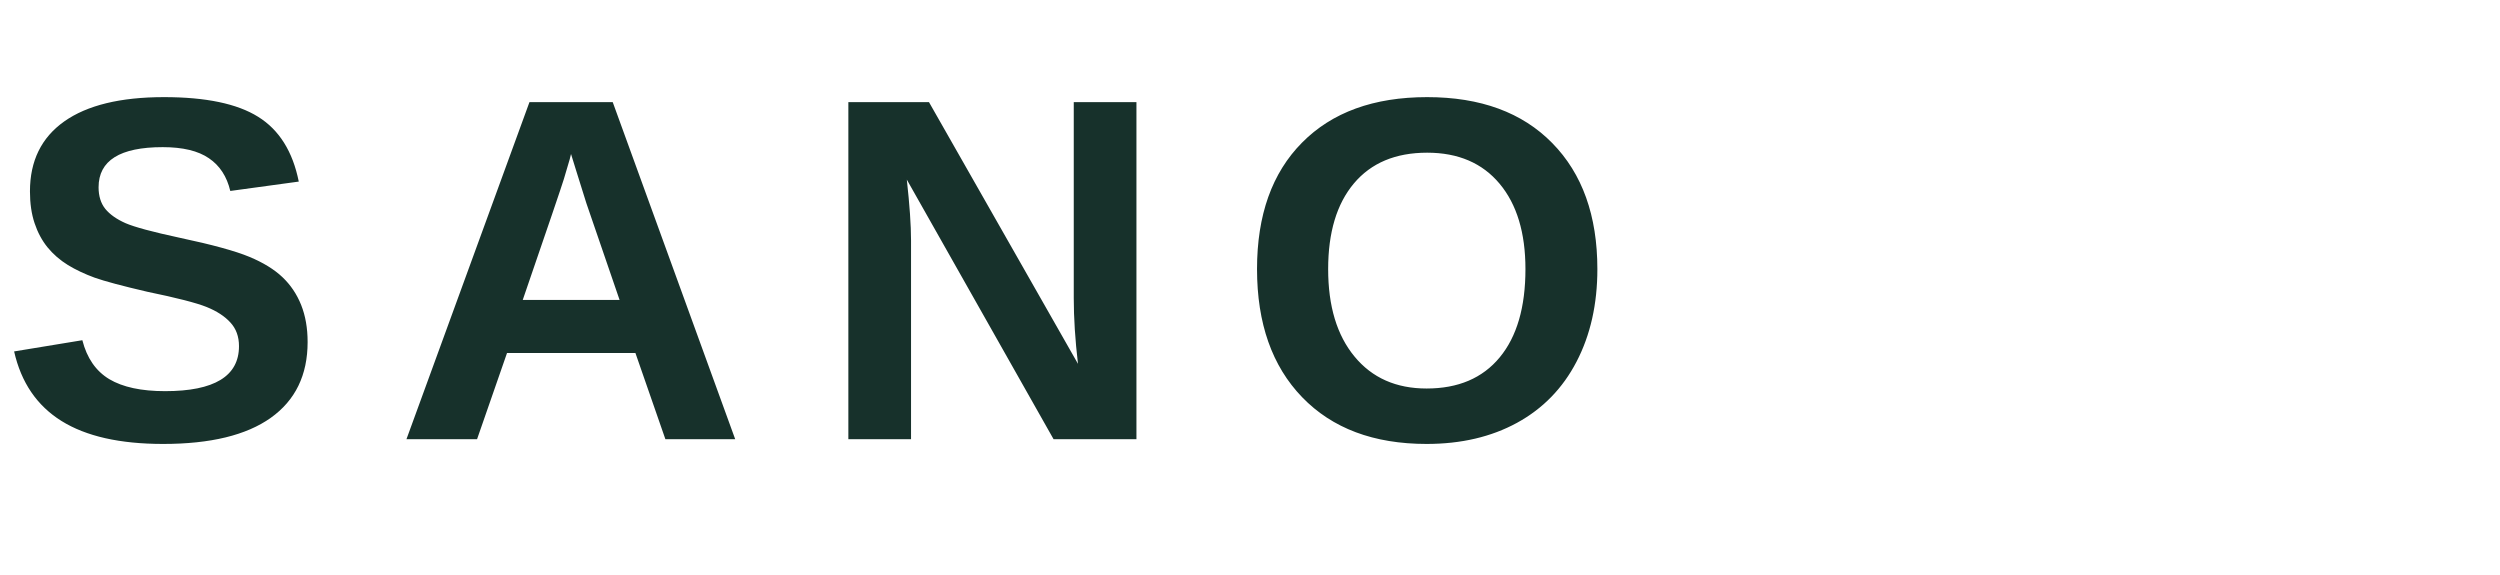
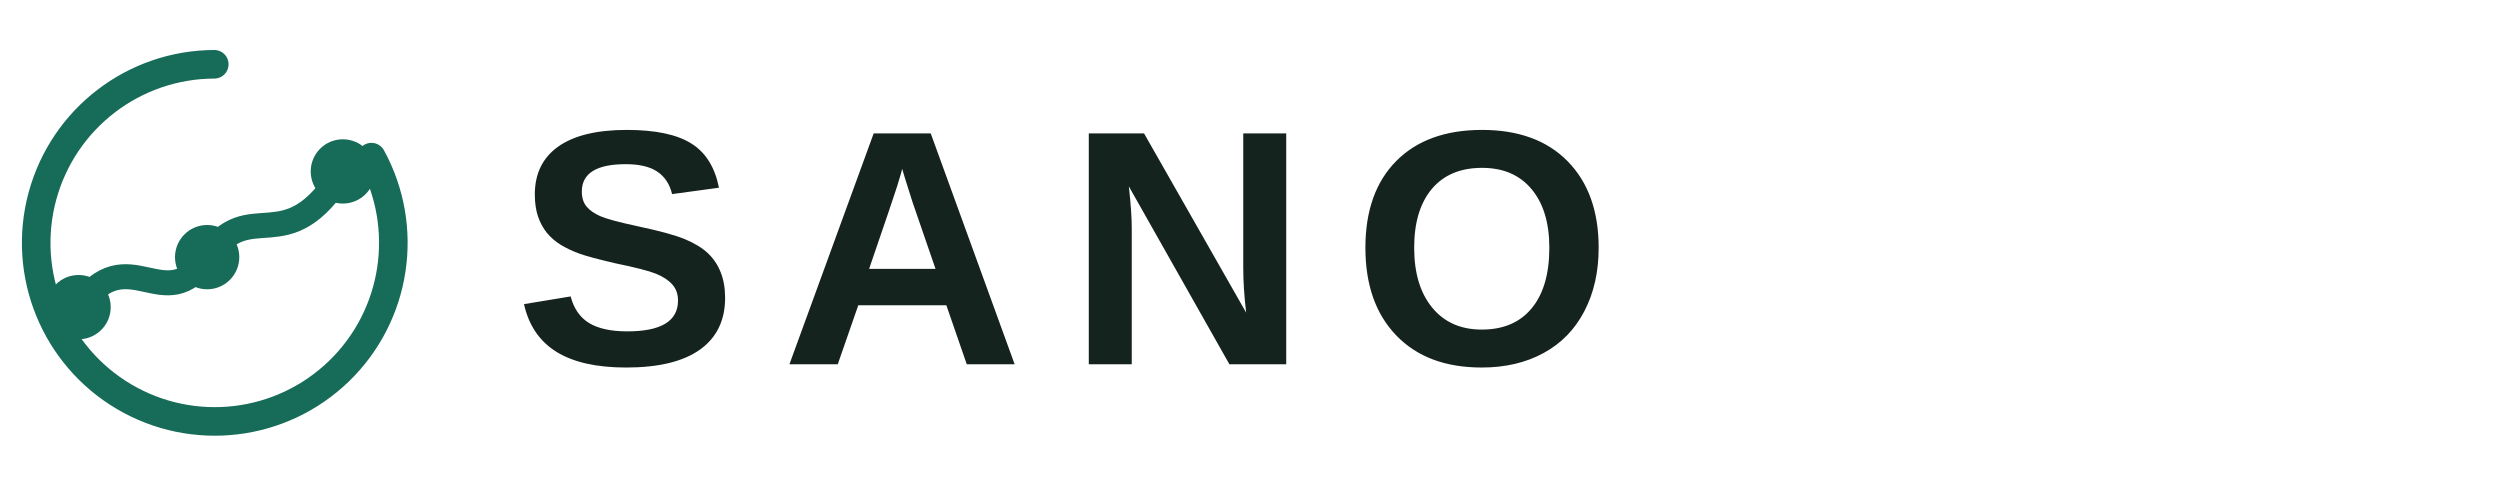
- <svg xmlns="http://www.w3.org/2000/svg" viewBox="0 0 296 68" role="img" aria-labelledby="sano-wordmark-title">
-   <text x="0" y="52" fill="#17312b" font-family="Arial, Helvetica, sans-serif" font-size="58" font-weight="700" letter-spacing="8">SANO</text>
+ <svg xmlns="http://www.w3.org/2000/svg" viewBox="0 0 350 68" role="img" aria-labelledby="sano-wordmark-title">
+   <g fill="none" stroke="#176B59" stroke-linecap="round" stroke-linejoin="round">
+     <path d="M30 9a25 25 0 1 0 22 13" stroke-width="4" />
+     <path d="M11 43c7-10 12 2 18-7s11 1 19-12" stroke-width="3.5" />
+   </g>
+   <g fill="#176B59">
+     <circle cx="11" cy="43" r="4.5" />
+     <circle cx="29" cy="36" r="4.5" />
+     <circle cx="48" cy="24" r="4.5" />
+   </g>
+   <text x="72" y="51" fill="#15231E" font-family="Arial, Helvetica, sans-serif" font-size="47" font-weight="700" letter-spacing="6">SANO</text>
</svg>
